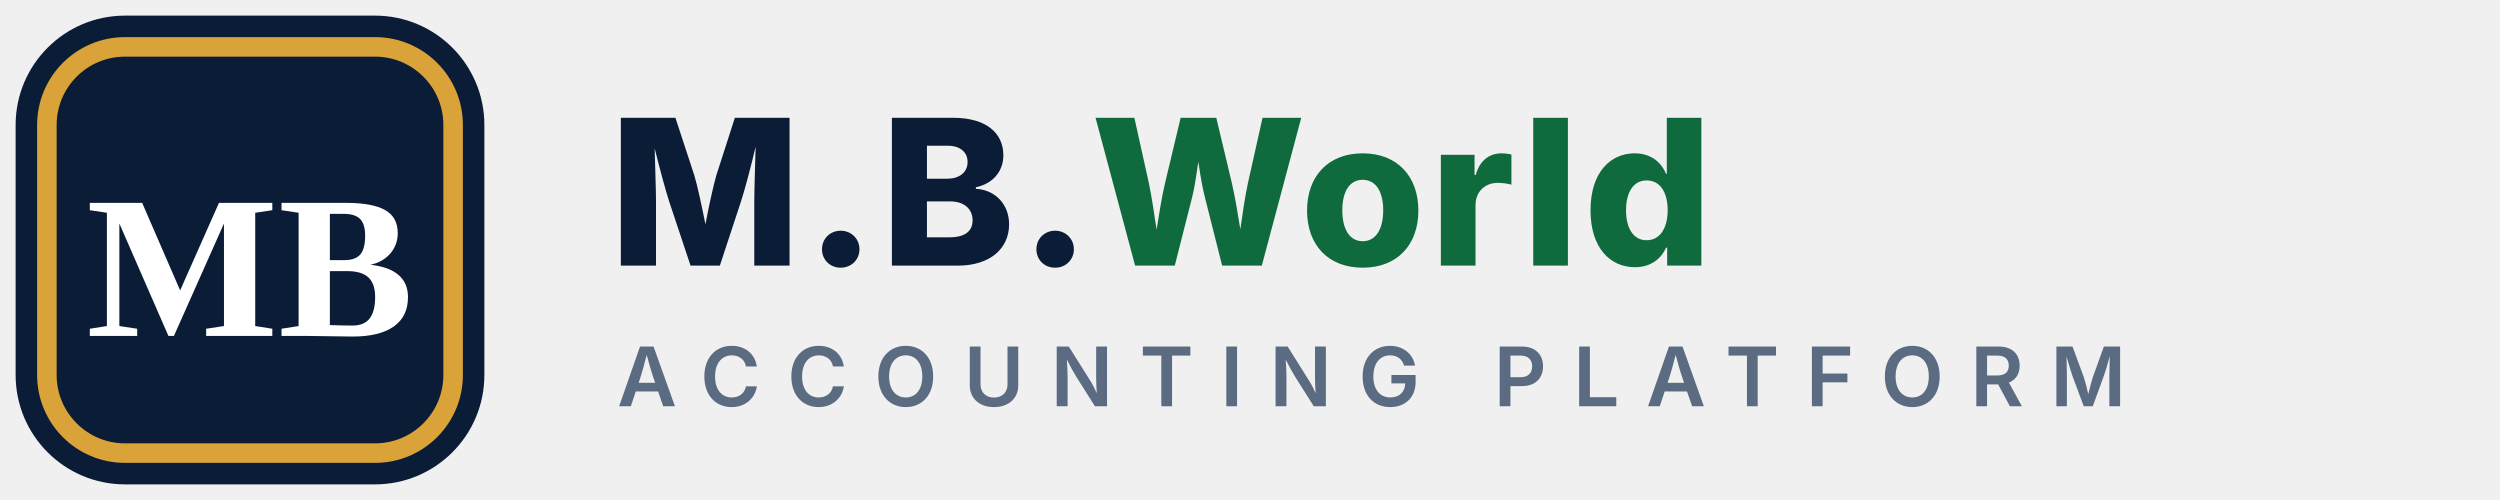
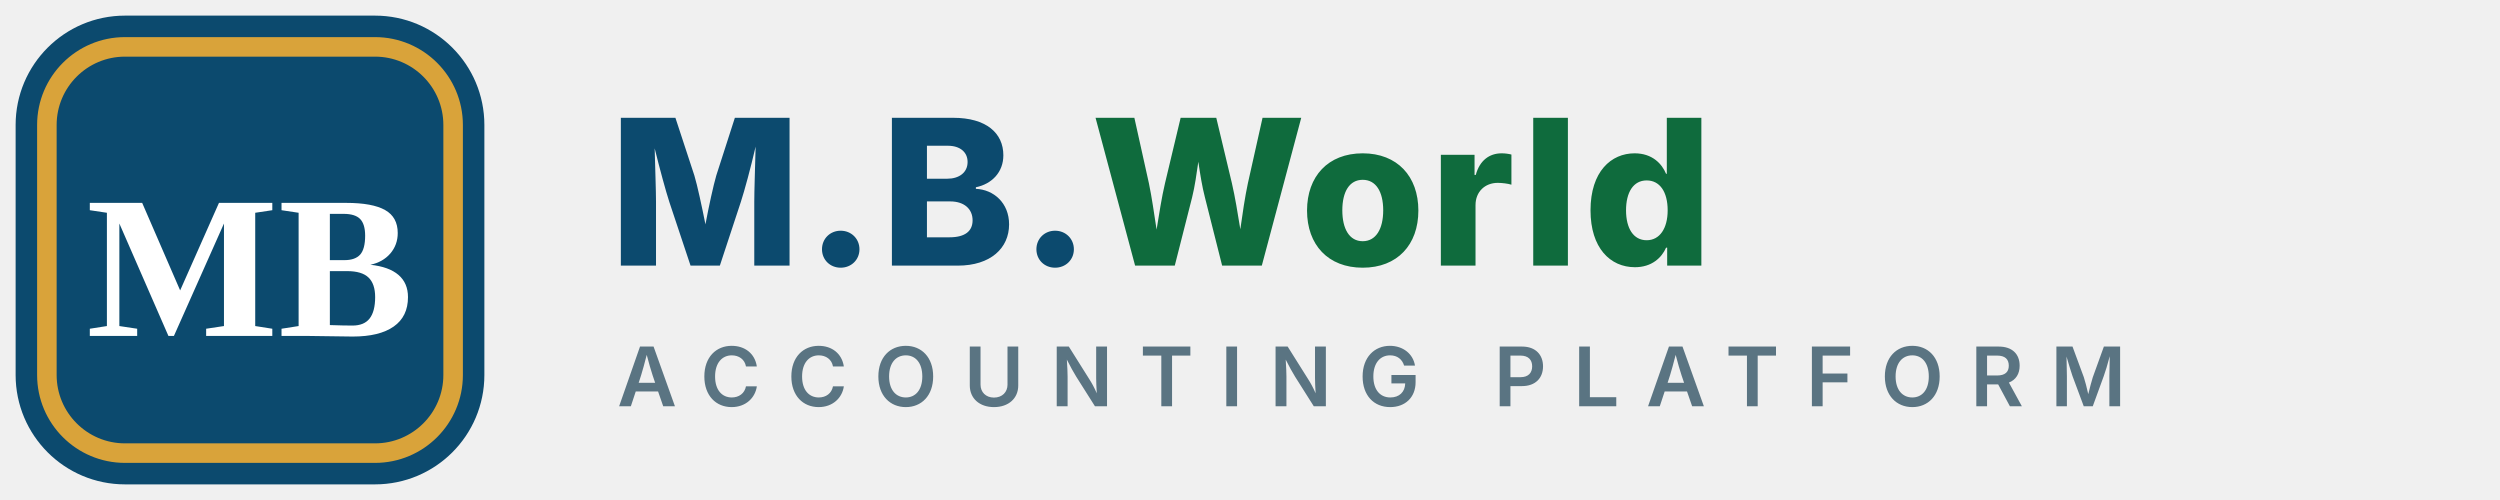
<svg xmlns="http://www.w3.org/2000/svg" viewBox="0 0 320 64" role="img" aria-label="M.B. World">
-   <rect x="2" y="2" width="60" height="60" rx="14" fill="#0b1c36" />
+   <rect x="2" y="2" width="60" height="60" rx="14" fill="#0c4a6e" />
  <rect x="6" y="6" width="52" height="52" rx="10" fill="none" stroke="#d9a33a" stroke-width="2.5" />
  <text x="32" y="43" text-anchor="middle" font-family="Georgia, 'Times New Roman', serif" font-weight="700" font-size="26" fill="#ffffff">MB</text>
-   <text x="78" y="34" font-family="Inter, 'Segoe UI', -apple-system, sans-serif" font-weight="800" font-size="26" letter-spacing="0.5" fill="#0b1c36">M.B.<tspan fill="#0f6b3d"> World</tspan>
+   <text x="78" y="34" font-family="Inter, 'Segoe UI', -apple-system, sans-serif" font-weight="800" font-size="26" letter-spacing="0.5" fill="#0c4a6e">M.B.<tspan fill="#0f6b3d"> World</tspan>
  </text>
-   <text x="79" y="52" font-family="Inter, 'Segoe UI', -apple-system, sans-serif" font-weight="600" font-size="10.5" letter-spacing="3.4" fill="#5a6b82">ACCOUNTING PLATFORM</text>
+   <text x="79" y="52" font-family="Inter, 'Segoe UI', -apple-system, sans-serif" font-weight="600" font-size="10.5" letter-spacing="3.4" fill="#5a7482">ACCOUNTING PLATFORM</text>
</svg>
